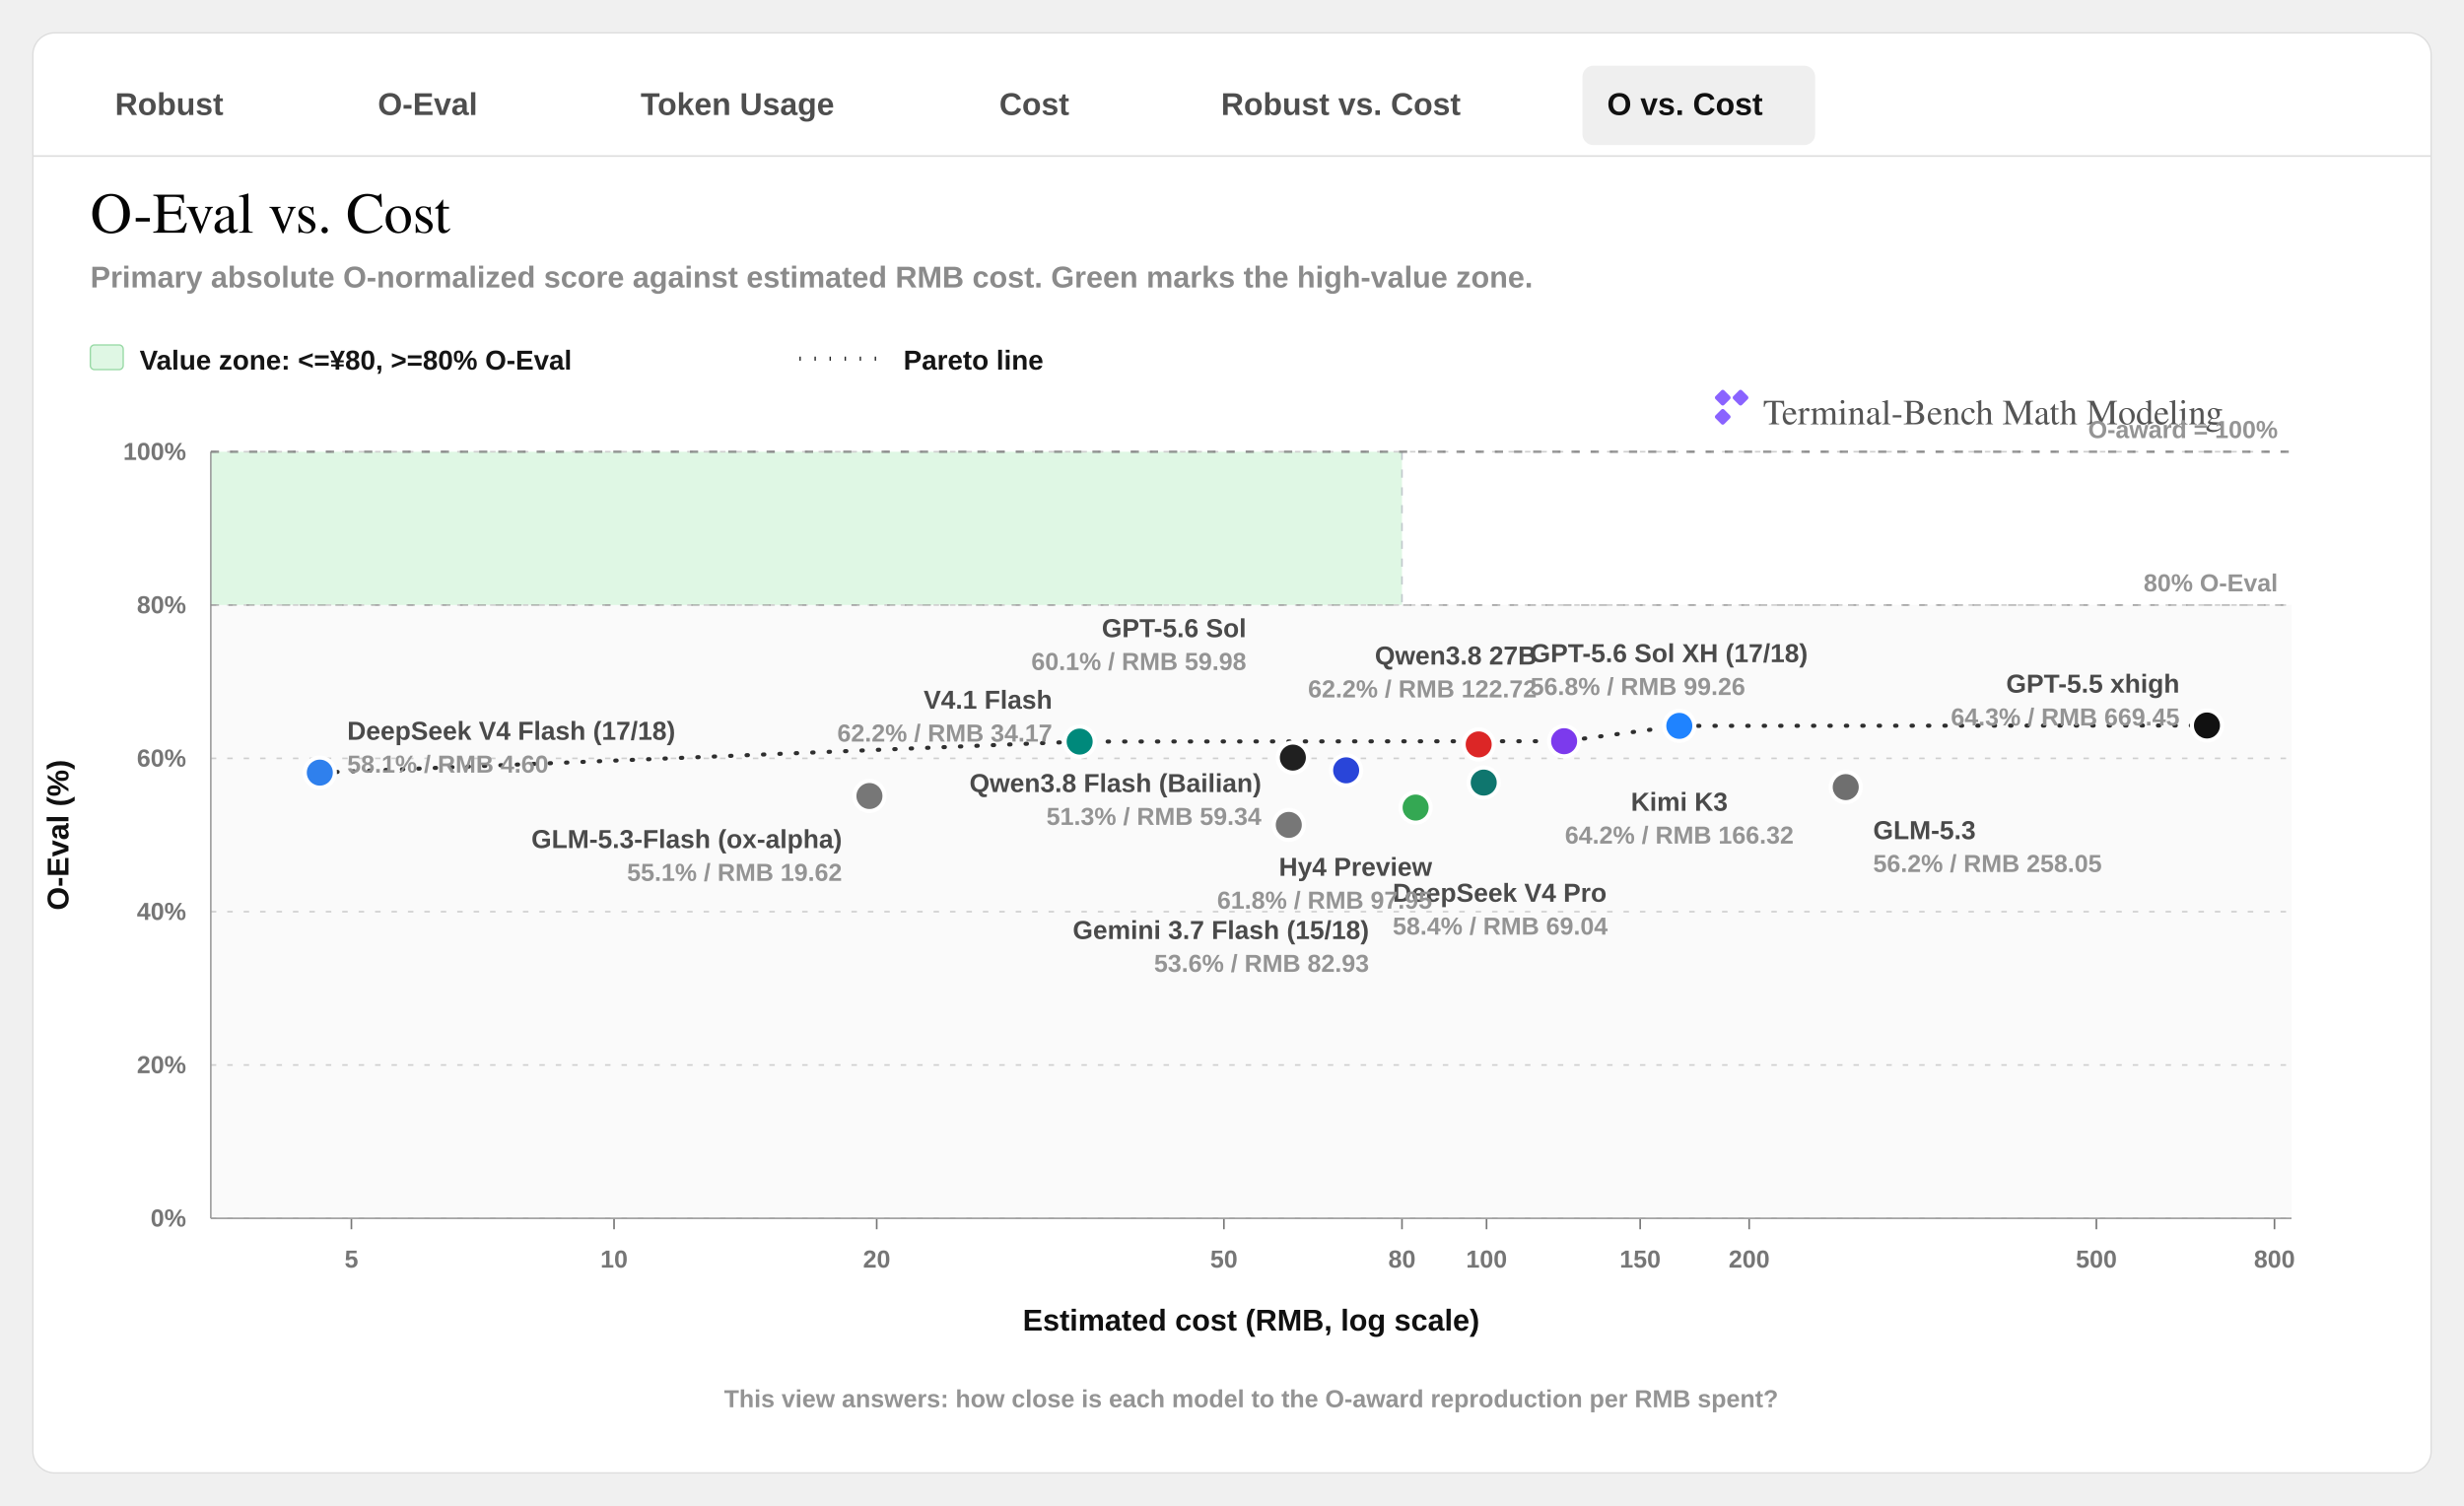
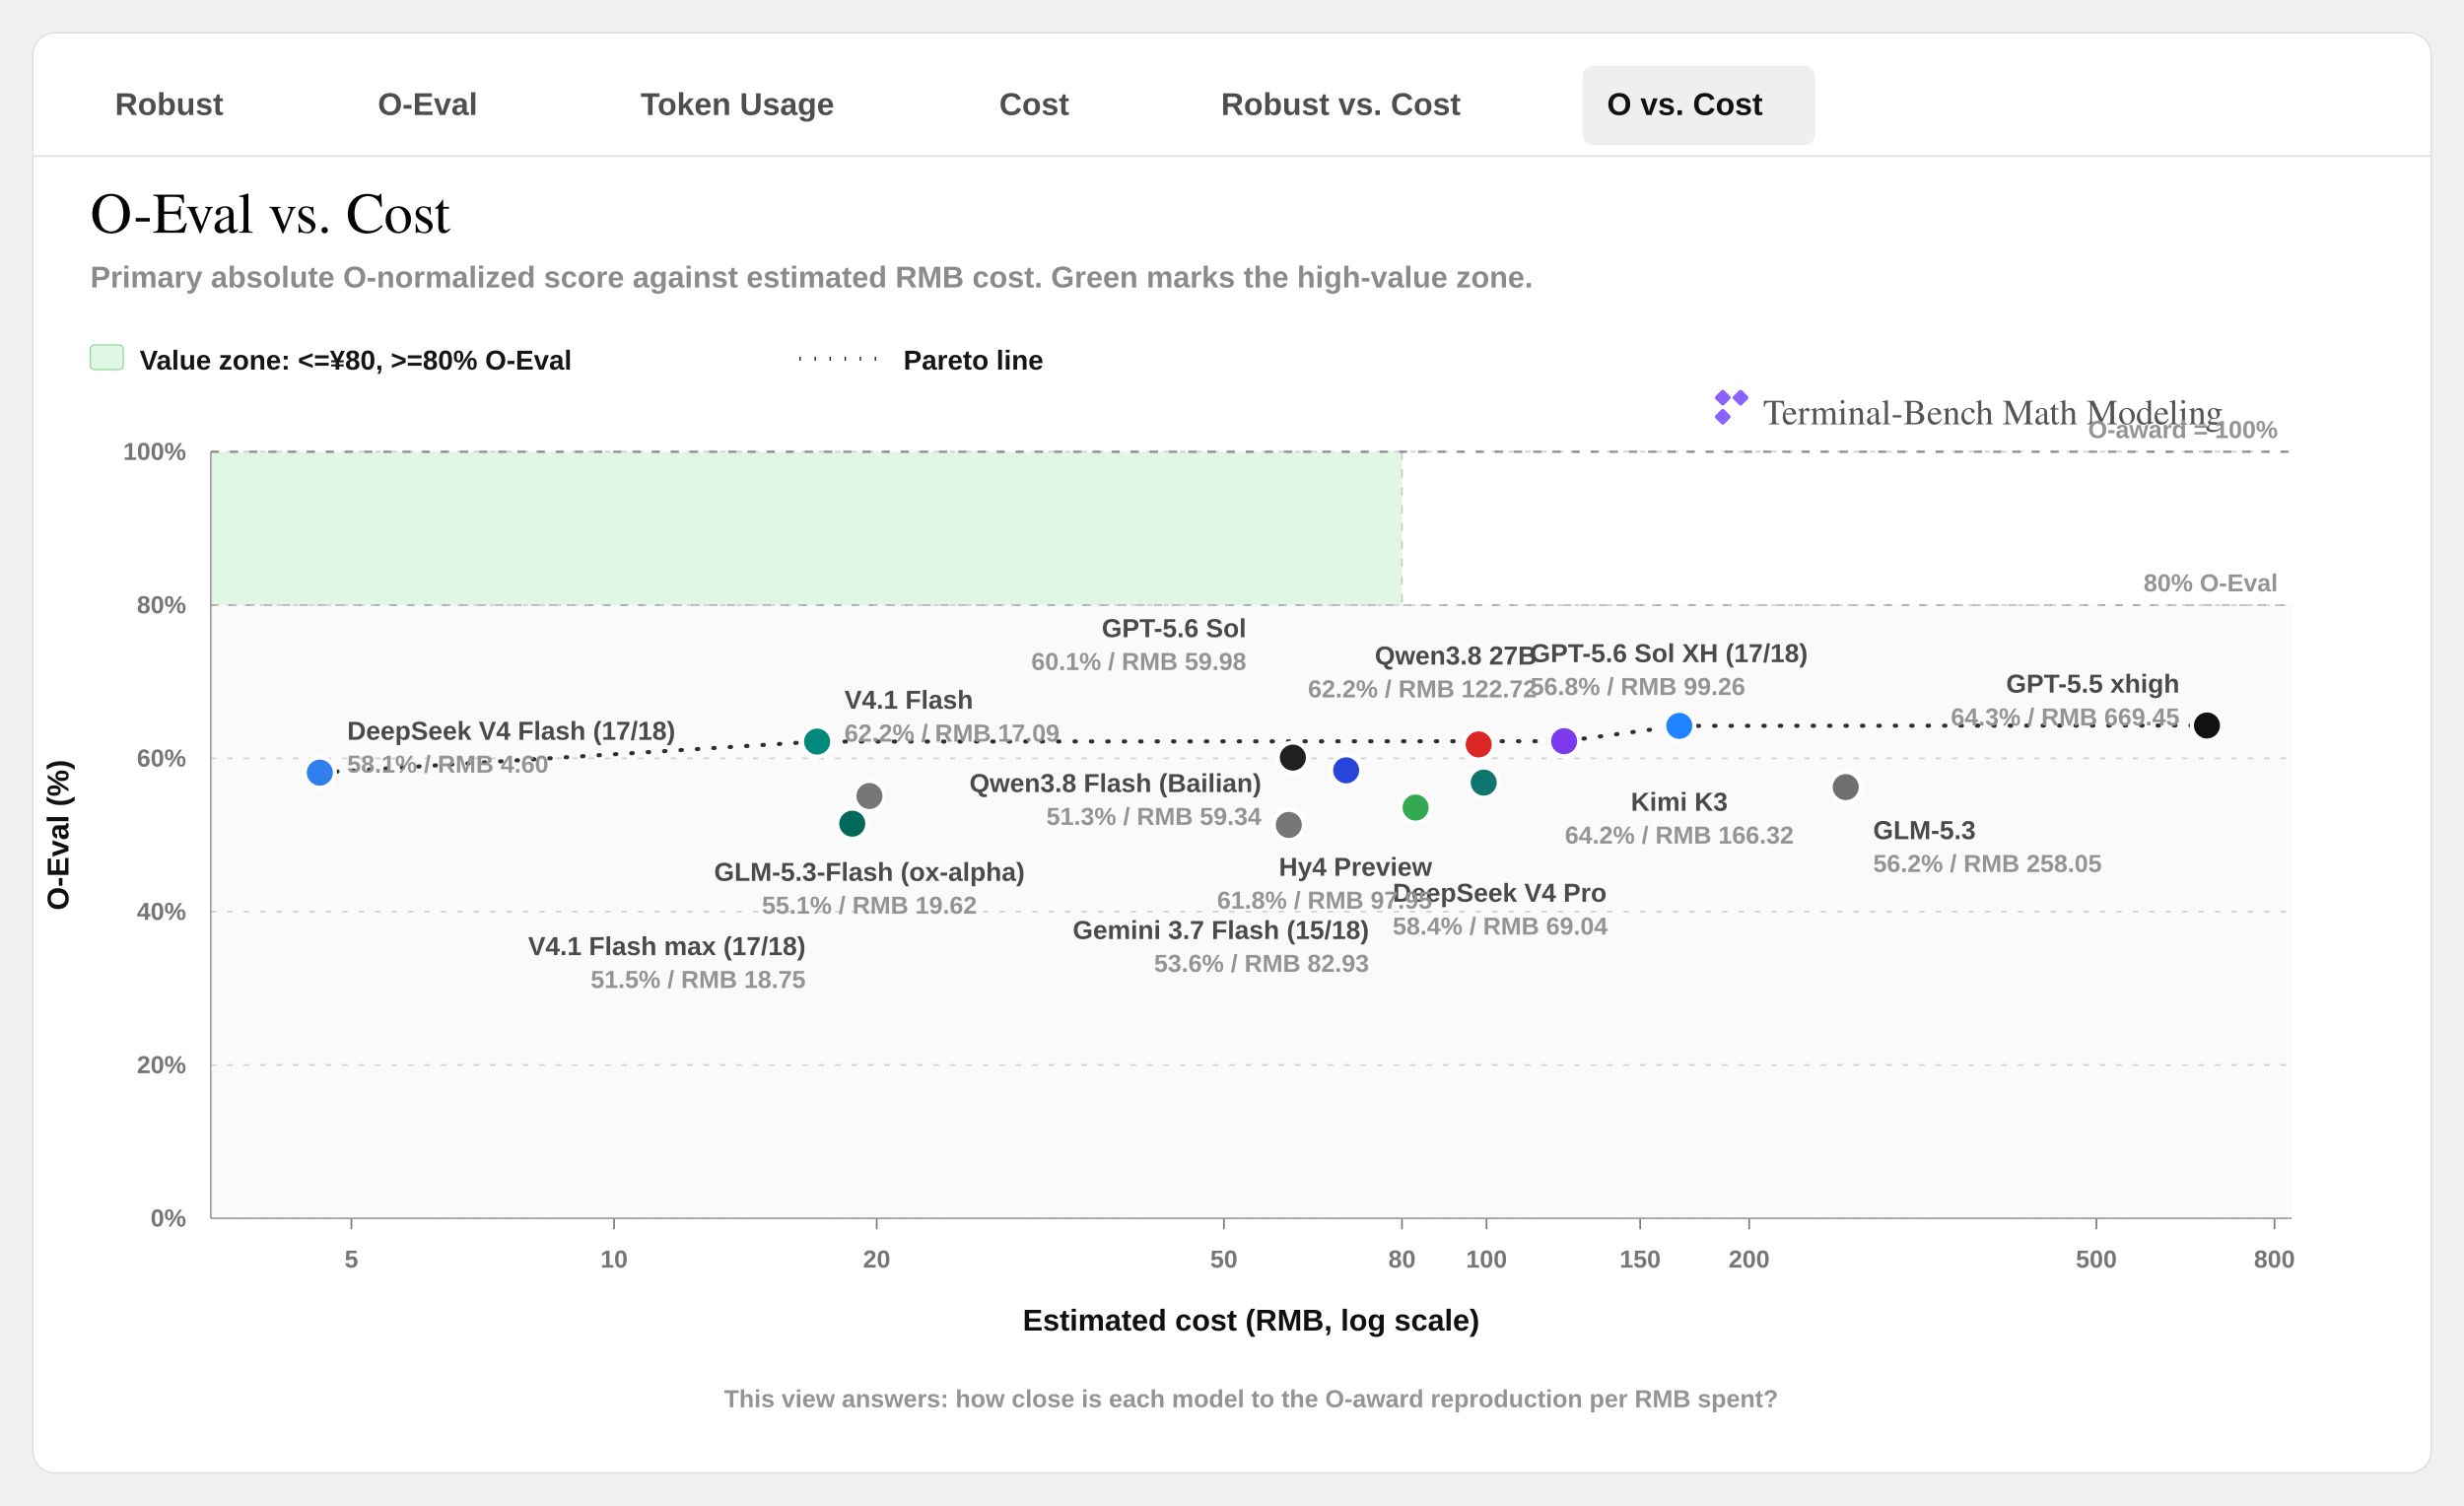
<svg xmlns="http://www.w3.org/2000/svg" width="1800" height="1100" viewBox="0 0 1800 1100" role="img">
  <style>
      .title { font-family: Georgia, Times, serif; font-size: 42px; fill: #050505; }
      .subtitle { font-family: Arial, Helvetica, sans-serif; font-size: 22px; fill: #8b8b8b; font-weight: 650; }
      .tab { font-family: Arial, Helvetica, sans-serif; font-size: 23px; fill: #4e4e4e; font-weight: 760; }
      .tab-active { fill: #111111; }
      .axis { font-family: Arial, Helvetica, sans-serif; font-size: 18px; fill: #767676; font-weight: 600; }
      .axis-title { font-family: Arial, Helvetica, sans-serif; font-size: 22px; fill: #101010; font-weight: 720; }
      .legend { font-family: Arial, Helvetica, sans-serif; font-size: 20px; fill: #151515; font-weight: 680; }
      .x-label { font-family: Arial, Helvetica, sans-serif; font-size: 18px; fill: #151515; font-weight: 650; }
      .bar-label { font-family: Arial, Helvetica, sans-serif; font-size: 22px; fill: #ffffff; font-weight: 800; }
      .top-label { font-family: Arial, Helvetica, sans-serif; font-size: 19px; fill: #939393; font-weight: 750; }
      .small-note { font-family: Arial, Helvetica, sans-serif; font-size: 18px; fill: #949494; font-weight: 650; }
      .point-label { font-family: Arial, Helvetica, sans-serif; font-size: 19px; fill: #4a4a4a; font-weight: 700; }
      .brand { font-family: Georgia, Times, serif; font-size: 26px; fill: #555555; }
    </style>
  <rect x="24.00" y="24.00" width="1752.00" height="1052.00" fill="#ffffff" stroke="#dddddd" rx="16.00" />
  <text x="84.00" y="84.00" text-anchor="start" class="tab">Robust</text>
  <text x="276.00" y="84.00" text-anchor="start" class="tab">O-Eval</text>
  <text x="468.00" y="84.00" text-anchor="start" class="tab">Token Usage</text>
  <text x="730.00" y="84.00" text-anchor="start" class="tab">Cost</text>
  <text x="892.00" y="84.00" text-anchor="start" class="tab">Robust vs. Cost</text>
  <rect x="1156.00" y="48.00" width="170.00" height="58.00" fill="#efefef" rx="8.00" />
  <text x="1174.00" y="84.00" text-anchor="start" class="tab tab-active">O vs. Cost</text>
  <line x1="24.00" y1="114.00" x2="1776.00" y2="114.00" stroke="#dddddd" stroke-width="1.20" />
  <text x="66.00" y="170.00" text-anchor="start" class="title">O-Eval vs. Cost</text>
  <text x="66.00" y="210.00" text-anchor="start" class="subtitle">Primary absolute O-normalized score against estimated RMB cost. Green marks the high-value zone.</text>
  <rect x="66.00" y="252.00" width="24.00" height="18.00" fill="#dff7e4" stroke="#98d9a5" rx="3.00" />
  <text x="102.00" y="270.00" text-anchor="start" class="legend">Value zone: &lt;=¥80, &gt;=80% O-Eval</text>
  <line x1="584.00" y1="262.00" x2="644.00" y2="262.00" stroke="#222222" stroke-width="3.00" stroke-dasharray="1 10" />
  <text x="660.00" y="270.00" text-anchor="start" class="legend">Pareto line</text>
  <rect x="1254.00" y="286.00" width="9" height="9" rx="1.5" fill="#8a63ff" transform="rotate(-45 1258.50 290.50)" />
  <rect x="1267.00" y="286.00" width="9" height="9" rx="1.5" fill="#8a63ff" transform="rotate(-45 1271.50 290.50)" />
  <rect x="1254.00" y="300.00" width="9" height="9" rx="1.5" fill="#8a63ff" transform="rotate(-45 1258.50 304.50)" />
  <text x="1288.00" y="310.00" text-anchor="start" class="brand">Terminal-Bench Math Modeling</text>
  <rect x="154.00" y="330.00" width="870.18" height="112.00" fill="#dff7e4" />
  <line x1="1024.18" y1="330.00" x2="1024.18" y2="890.00" stroke="#9ca3af" stroke-width="1.20" stroke-dasharray="6 7" opacity="0.550" />
  <rect x="154.00" y="442.00" width="1520.00" height="448.00" fill="#fafafa" />
  <line x1="154.00" y1="890.00" x2="1674.00" y2="890.00" stroke="#cfcfcf" stroke-width="1.20" stroke-dasharray="4 8" />
  <text x="136.00" y="896.00" text-anchor="end" class="axis">0%</text>
  <line x1="154.00" y1="778.00" x2="1674.00" y2="778.00" stroke="#cfcfcf" stroke-width="1.20" stroke-dasharray="4 8" />
  <text x="136.00" y="784.00" text-anchor="end" class="axis">20%</text>
  <line x1="154.00" y1="666.00" x2="1674.00" y2="666.00" stroke="#cfcfcf" stroke-width="1.20" stroke-dasharray="4 8" />
  <text x="136.00" y="672.00" text-anchor="end" class="axis">40%</text>
  <line x1="154.00" y1="554.00" x2="1674.00" y2="554.00" stroke="#cfcfcf" stroke-width="1.20" stroke-dasharray="4 8" />
  <text x="136.00" y="560.00" text-anchor="end" class="axis">60%</text>
  <line x1="154.00" y1="442.00" x2="1674.00" y2="442.00" stroke="#cfcfcf" stroke-width="1.20" stroke-dasharray="4 8" />
  <text x="136.00" y="448.00" text-anchor="end" class="axis">80%</text>
  <line x1="154.00" y1="330.00" x2="1674.00" y2="330.00" stroke="#cfcfcf" stroke-width="1.20" stroke-dasharray="4 8" />
  <text x="136.00" y="336.00" text-anchor="end" class="axis">100%</text>
  <line x1="256.71" y1="890.00" x2="256.71" y2="898.00" stroke="#777777" stroke-width="1.20" />
  <text x="256.71" y="926.00" text-anchor="middle" class="axis">5</text>
  <line x1="448.58" y1="890.00" x2="448.58" y2="898.00" stroke="#777777" stroke-width="1.20" />
  <text x="448.58" y="926.00" text-anchor="middle" class="axis">10</text>
  <line x1="640.45" y1="890.00" x2="640.45" y2="898.00" stroke="#777777" stroke-width="1.20" />
  <text x="640.45" y="926.00" text-anchor="middle" class="axis">20</text>
  <line x1="894.08" y1="890.00" x2="894.08" y2="898.00" stroke="#777777" stroke-width="1.20" />
  <text x="894.08" y="926.00" text-anchor="middle" class="axis">50</text>
  <line x1="1024.18" y1="890.00" x2="1024.18" y2="898.00" stroke="#777777" stroke-width="1.20" />
  <text x="1024.18" y="926.00" text-anchor="middle" class="axis">80</text>
  <line x1="1085.95" y1="890.00" x2="1085.95" y2="898.00" stroke="#777777" stroke-width="1.20" />
  <text x="1085.95" y="926.00" text-anchor="middle" class="axis">100</text>
  <line x1="1198.18" y1="890.00" x2="1198.18" y2="898.00" stroke="#777777" stroke-width="1.20" />
  <text x="1198.18" y="926.00" text-anchor="middle" class="axis">150</text>
  <line x1="1277.81" y1="890.00" x2="1277.81" y2="898.00" stroke="#777777" stroke-width="1.20" />
  <text x="1277.81" y="926.00" text-anchor="middle" class="axis">200</text>
  <line x1="1531.45" y1="890.00" x2="1531.45" y2="898.00" stroke="#777777" stroke-width="1.20" />
  <text x="1531.45" y="926.00" text-anchor="middle" class="axis">500</text>
  <line x1="1661.55" y1="890.00" x2="1661.55" y2="898.00" stroke="#777777" stroke-width="1.20" />
  <text x="1661.55" y="926.00" text-anchor="middle" class="axis">800</text>
  <line x1="154.00" y1="890.00" x2="1674.00" y2="890.00" stroke="#9e9e9e" stroke-width="1.20" />
  <line x1="154.00" y1="330.00" x2="154.00" y2="890.00" stroke="#9e9e9e" stroke-width="1.20" />
  <text x="914.00" y="972.00" text-anchor="middle" class="axis-title">Estimated cost (RMB, log scale)</text>
  <text x="50.00" y="610.00" text-anchor="middle" class="axis-title" transform="rotate(-90 50.00 610.00)">O-Eval (%)</text>
  <line x1="154.00" y1="442.00" x2="1674.00" y2="442.00" stroke="#808080" stroke-width="1.20" stroke-dasharray="6 7" opacity="0.550" />
  <line x1="154.00" y1="330.00" x2="1674.00" y2="330.00" stroke="#777777" stroke-width="1.80" stroke-dasharray="6 8" opacity="0.750" />
  <text x="1664.00" y="320.00" text-anchor="end" class="small-note">O-award = 100%</text>
  <text x="1664.00" y="432.00" text-anchor="end" class="small-note">80% O-Eval</text>
-   <path d="M 233.63 564.42 L 788.71 541.74 L 1142.62 541.46 L 1226.77 530.26 L 1612.23 529.98" fill="none" stroke="#2f2f2f" stroke-width="3.00" stroke-dasharray="1 11" stroke-linecap="round" />
+   <path d="M 233.63 564.42 L 596.92 541.74 L 1142.62 541.46 L 1226.77 530.26 L 1612.23 529.98" fill="none" stroke="#2f2f2f" stroke-width="3.00" stroke-dasharray="1 11" stroke-linecap="round" />
  <circle cx="233.63" cy="564.42" r="11.00" fill="#2f80ed" stroke="#ffffff" stroke-width="3.00" />
  <text x="253.63" y="540.42" text-anchor="start" class="point-label">DeepSeek V4 Flash (17/18)</text>
  <text x="253.63" y="564.42" text-anchor="start" class="small-note">58.1% / RMB 4.60</text>
-   <circle cx="788.71" cy="541.74" r="11.00" fill="#00897b" stroke="#ffffff" stroke-width="3.00" />
-   <text x="768.71" y="517.74" text-anchor="end" class="point-label">V4.1 Flash</text>
-   <text x="768.71" y="541.74" text-anchor="end" class="small-note">62.2% / RMB 34.17</text>
+   <circle cx="596.92" cy="541.74" r="11.00" fill="#00897b" stroke="#ffffff" stroke-width="3.00" />
+   <text x="616.92" y="517.74" text-anchor="start" class="point-label">V4.1 Flash</text>
+   <text x="616.92" y="541.74" text-anchor="start" class="small-note">62.2% / RMB 17.09</text>
+   <circle cx="622.58" cy="601.71" r="11.00" fill="#00695c" stroke="#ffffff" stroke-width="3.00" />
+   <text x="588.58" y="697.71" text-anchor="end" class="point-label">V4.1 Flash max (17/18)</text>
+   <text x="588.58" y="721.71" text-anchor="end" class="small-note">51.5% / RMB 18.75</text>
  <circle cx="1612.23" cy="529.98" r="11.00" fill="#111111" stroke="#ffffff" stroke-width="3.00" />
  <text x="1592.23" y="505.98" text-anchor="end" class="point-label">GPT-5.5 xhigh</text>
  <text x="1592.23" y="529.98" text-anchor="end" class="small-note">64.3% / RMB 669.45</text>
  <circle cx="983.39" cy="562.74" r="11.00" fill="#2945d9" stroke="#ffffff" stroke-width="3.00" />
  <text x="1017.39" y="658.74" text-anchor="start" class="point-label">DeepSeek V4 Pro</text>
  <text x="1017.39" y="682.74" text-anchor="start" class="small-note">58.4% / RMB 69.04</text>
  <circle cx="1348.35" cy="575.00" r="11.00" fill="#6f6f6f" stroke="#ffffff" stroke-width="3.00" />
  <text x="1368.35" y="613.00" text-anchor="start" class="point-label">GLM-5.3</text>
  <text x="1368.35" y="637.00" text-anchor="start" class="small-note">56.2% / RMB 258.05</text>
  <circle cx="944.46" cy="553.44" r="11.00" fill="#202020" stroke="#ffffff" stroke-width="3.00" />
  <text x="910.46" y="465.44" text-anchor="end" class="point-label">GPT-5.6 Sol</text>
  <text x="910.46" y="489.44" text-anchor="end" class="small-note">60.1% / RMB 59.98</text>
  <circle cx="1083.89" cy="571.70" r="11.00" fill="#0f766e" stroke="#ffffff" stroke-width="3.00" />
  <text x="1117.89" y="483.70" text-anchor="start" class="point-label">GPT-5.6 Sol XH (17/18)</text>
  <text x="1117.89" y="507.70" text-anchor="start" class="small-note">56.8% / RMB 99.26</text>
  <circle cx="1226.77" cy="530.26" r="11.00" fill="#1f83ff" stroke="#ffffff" stroke-width="3.00" />
  <text x="1226.77" y="592.26" text-anchor="middle" class="point-label">Kimi K3</text>
  <text x="1226.77" y="616.26" text-anchor="middle" class="small-note">64.2% / RMB 166.32</text>
  <circle cx="1034.14" cy="589.95" r="11.00" fill="#34a853" stroke="#ffffff" stroke-width="3.00" />
  <text x="1000.14" y="685.95" text-anchor="end" class="point-label">Gemini 3.7 Flash (15/18)</text>
  <text x="1000.14" y="709.95" text-anchor="end" class="small-note">53.6% / RMB 82.93</text>
  <circle cx="1142.62" cy="541.46" r="11.00" fill="#7c3aed" stroke="#ffffff" stroke-width="3.00" />
  <text x="1122.62" y="485.46" text-anchor="end" class="point-label">Qwen3.8 27B</text>
  <text x="1122.62" y="509.46" text-anchor="end" class="small-note">62.2% / RMB 122.72</text>
  <circle cx="635.14" cy="581.50" r="11.00" fill="#777777" stroke="#ffffff" stroke-width="3.00" />
-   <text x="615.14" y="619.50" text-anchor="end" class="point-label">GLM-5.3-Flash (ox-alpha)</text>
-   <text x="615.14" y="643.50" text-anchor="end" class="small-note">55.1% / RMB 19.62</text>
+   <text x="635.14" y="643.50" text-anchor="middle" class="point-label">GLM-5.3-Flash (ox-alpha)</text>
+   <text x="635.14" y="667.50" text-anchor="middle" class="small-note">55.1% / RMB 19.62</text>
  <circle cx="941.49" cy="602.61" r="11.00" fill="#777777" stroke="#ffffff" stroke-width="3.00" />
  <text x="921.49" y="578.61" text-anchor="end" class="point-label">Qwen3.8 Flash (Bailian)</text>
  <text x="921.49" y="602.61" text-anchor="end" class="small-note">51.3% / RMB 59.34</text>
  <circle cx="1080.21" cy="543.81" r="11.00" fill="#dc2626" stroke="#ffffff" stroke-width="3.00" />
  <text x="1046.21" y="639.81" text-anchor="end" class="point-label">Hy4 Preview</text>
  <text x="1046.21" y="663.81" text-anchor="end" class="small-note">61.8% / RMB 97.95</text>
  <text x="914.00" y="1028.00" text-anchor="middle" class="small-note">This view answers: how close is each model to the O-award reproduction per RMB spent?</text>
</svg>
